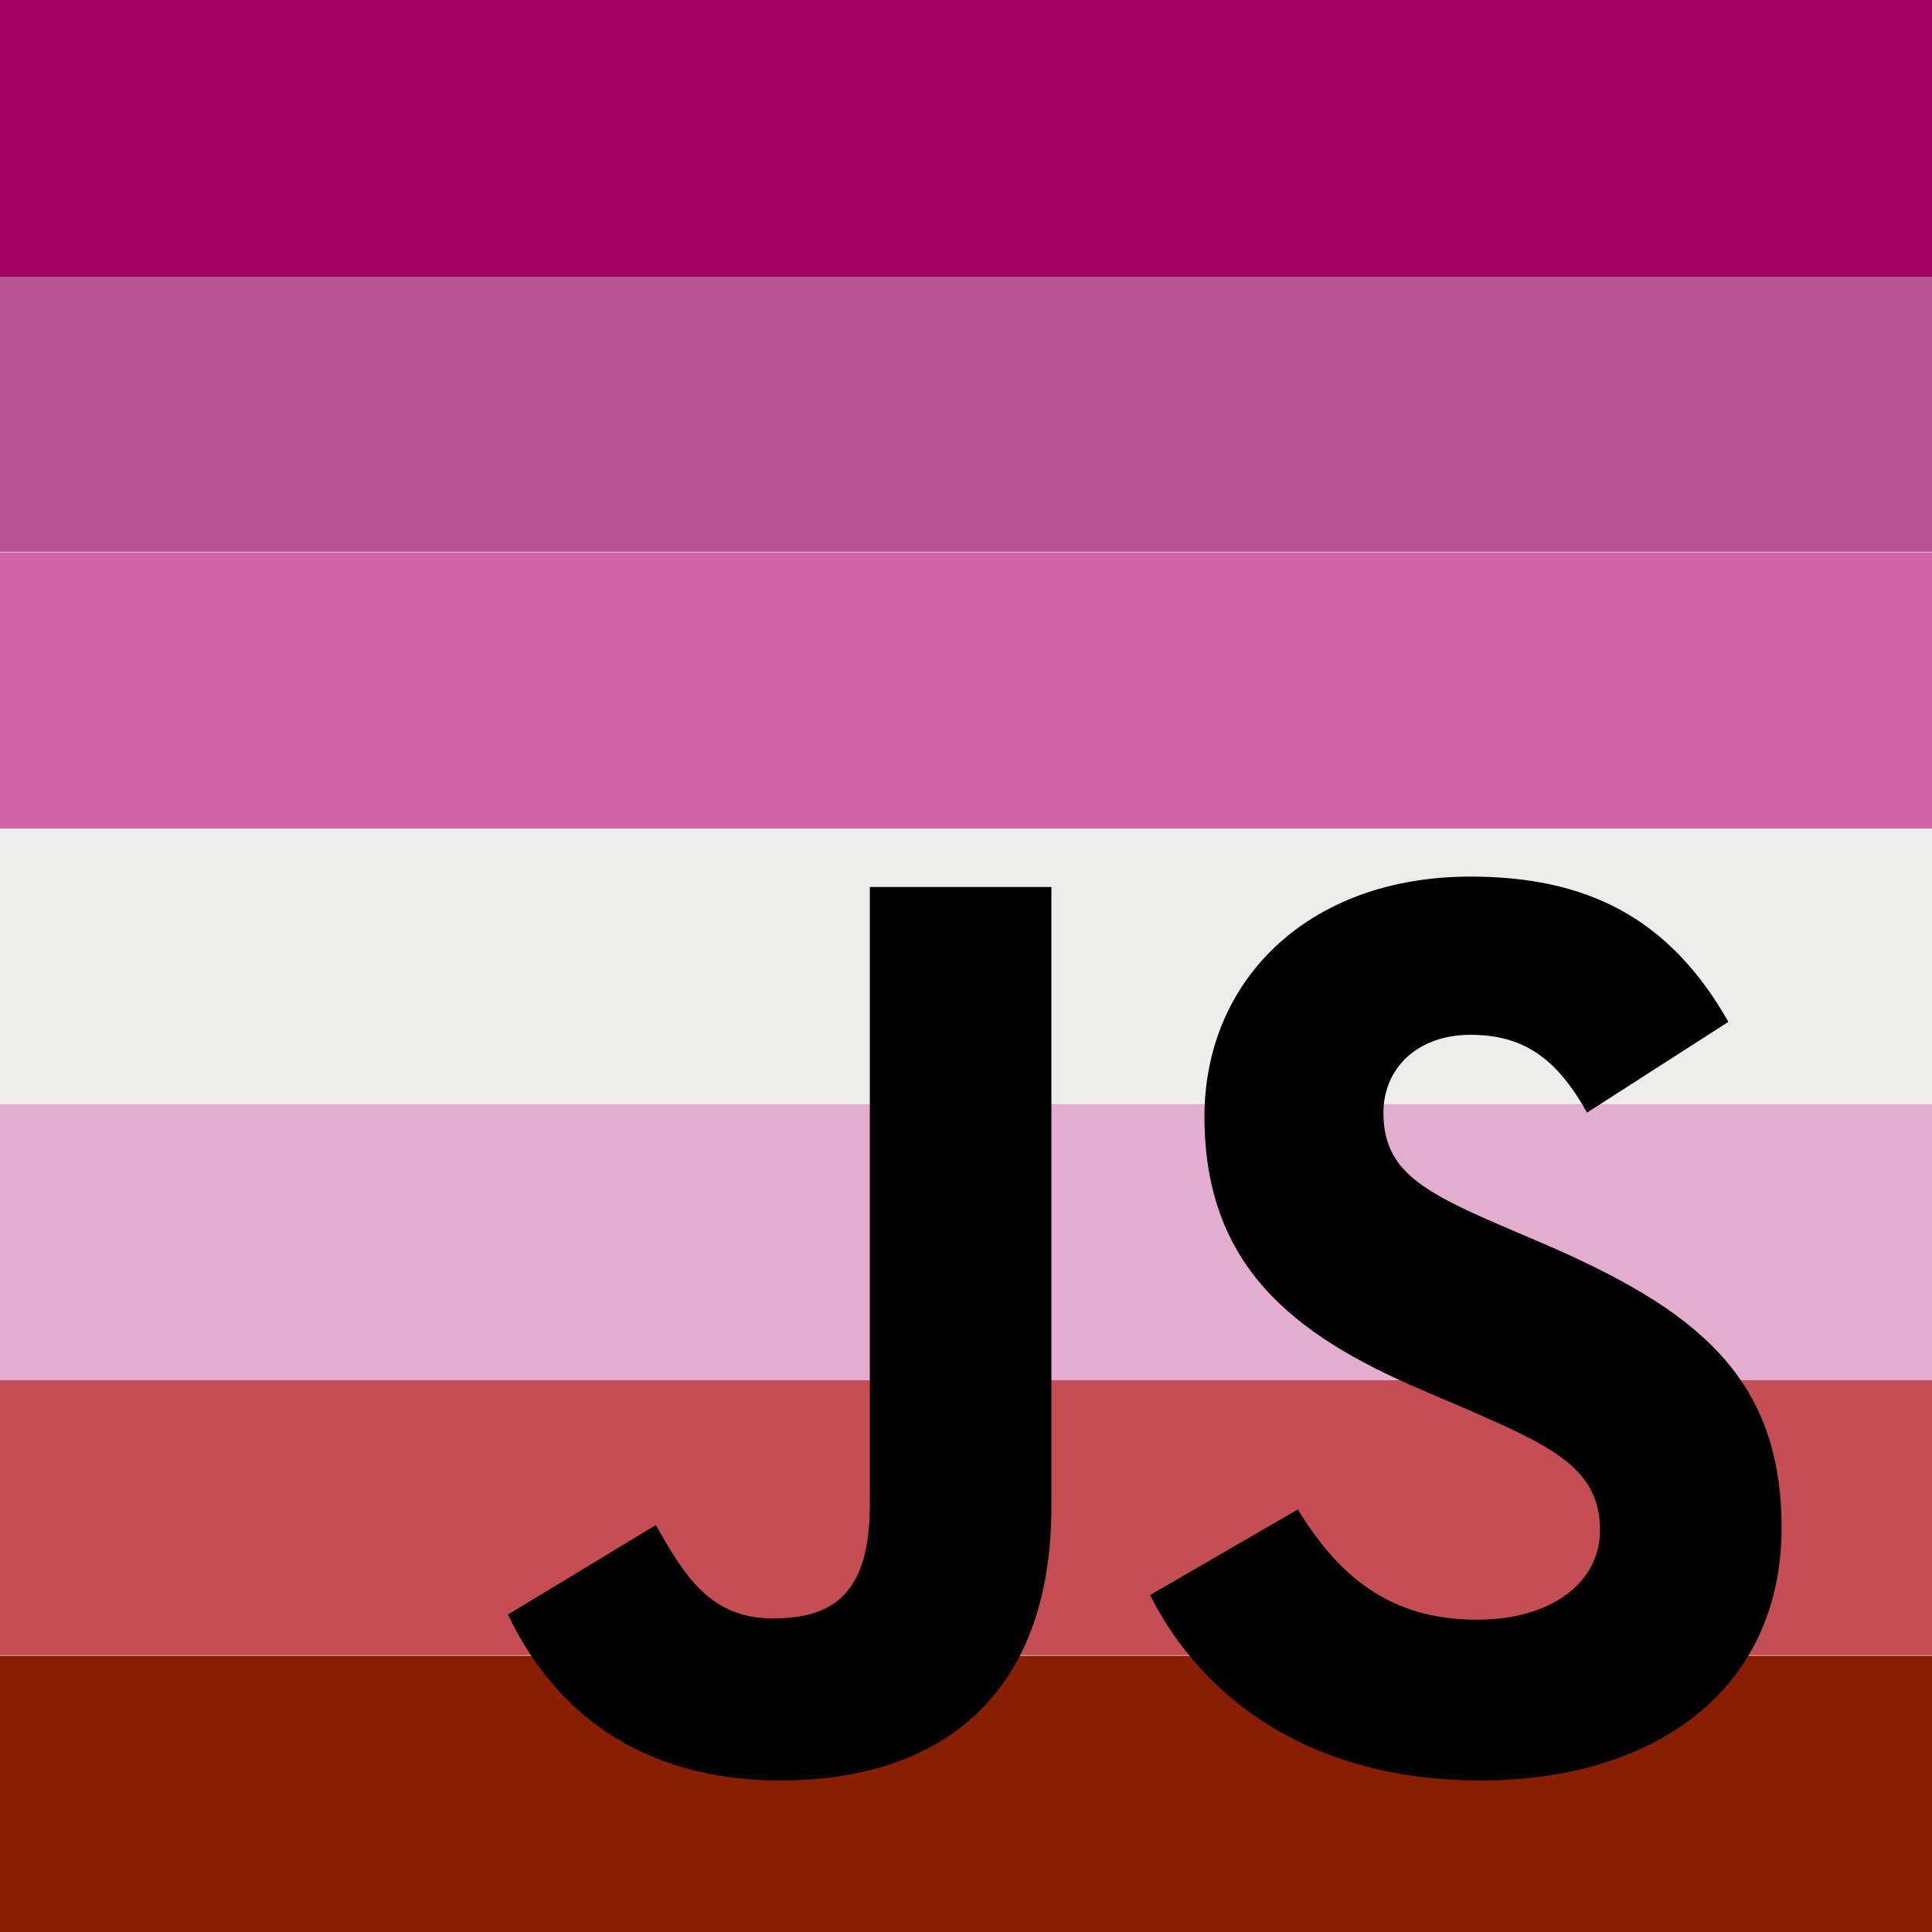
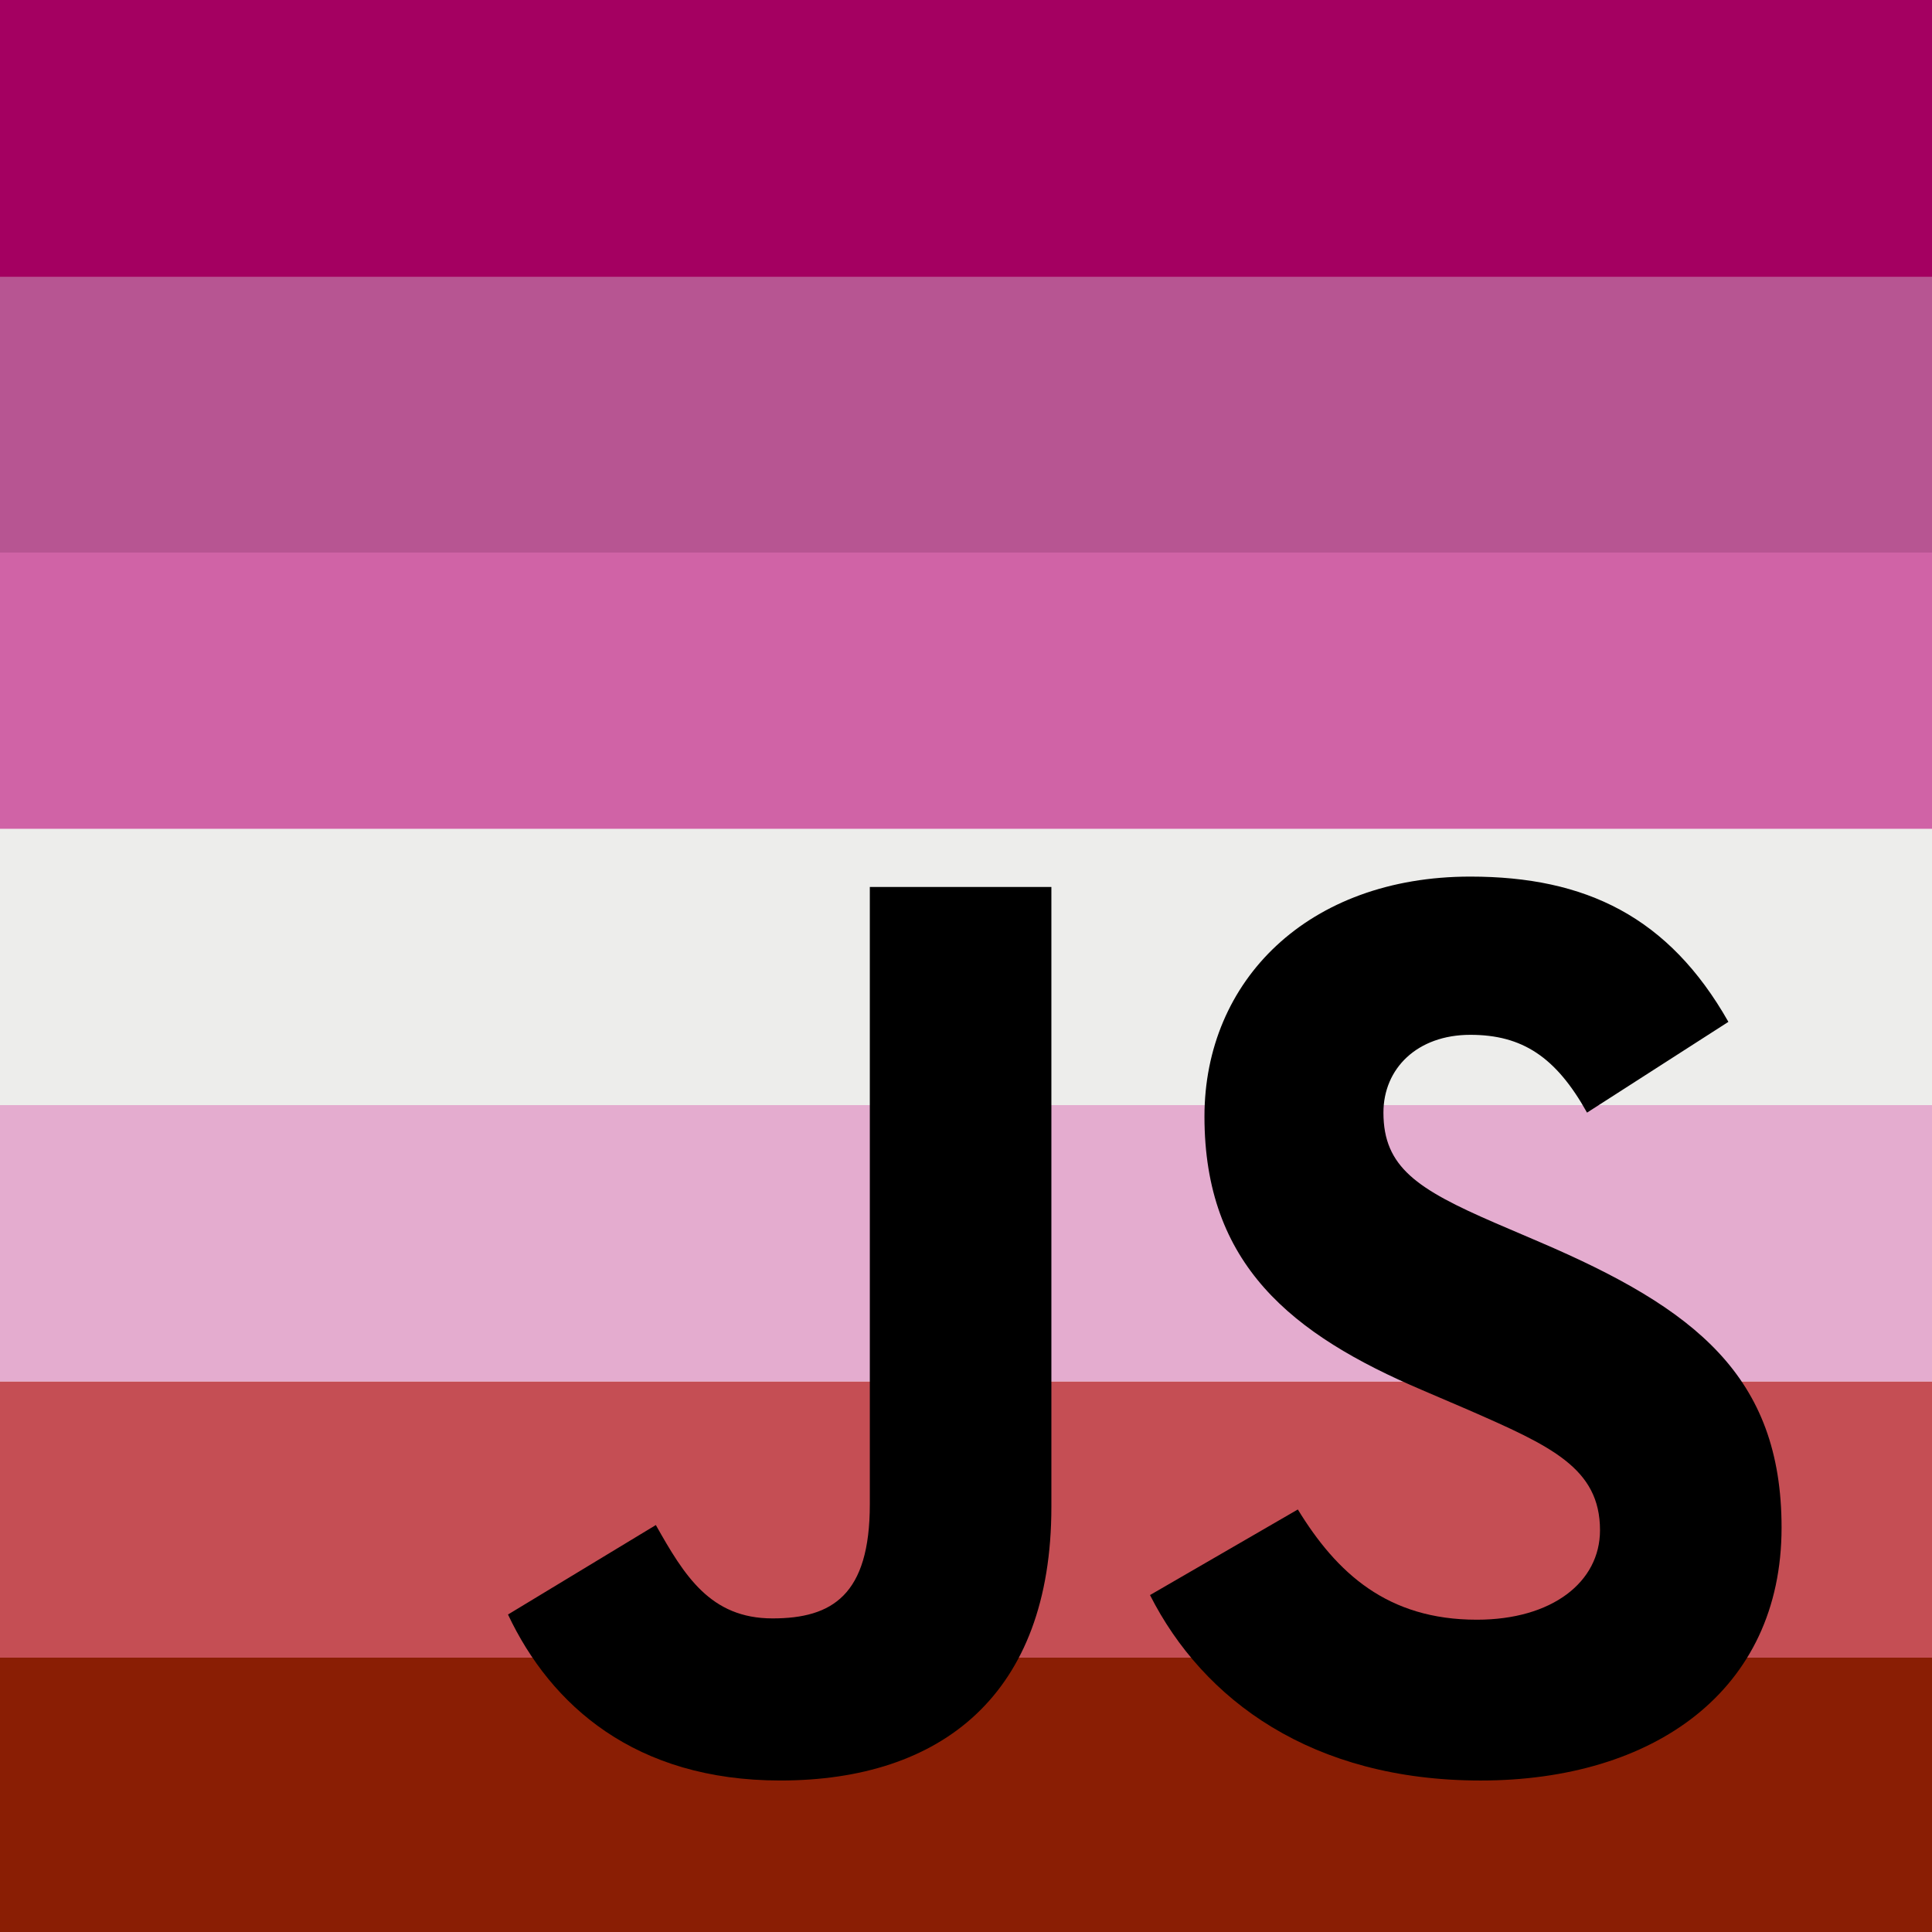
<svg xmlns="http://www.w3.org/2000/svg" width="1000" height="1000" viewBox="0 0 1000 1000" fill="none">
-   <rect y="857" width="1000" height="143" fill="#8A1E04" />
-   <rect y="713.739" width="1000" height="143" fill="#C54E54" />
-   <rect y="571.42" width="1000" height="143" fill="#E4ACCF" />
-   <rect y="428.159" width="1000" height="143" fill="#EDEDEB" />
-   <rect y="285.841" width="1000" height="143" fill="#D063A6" />
-   <rect y="142.58" width="1000" height="143" fill="#B75592" />
+   <rect y="858" width="1000" height="143" fill="#8A1E04" />
+   <rect y="715" width="1000" height="143" fill="#C54E54" />
+   <rect y="572" width="1000" height="143" fill="#E4ACCF" />
+   <rect y="429" width="1000" height="143" fill="#EDEDEB" />
+   <rect y="286" width="1000" height="143" fill="#D063A6" />
+   <rect y="143" width="1000" height="143" fill="#B75592" />
  <rect width="1000" height="143.261" fill="#A40061" />
  <path fill-rule="evenodd" clip-rule="evenodd" d="M595.238 825.604L671.756 781.3C691.898 814.196 718.078 838.359 764.392 838.359C803.33 838.359 828.16 818.891 828.16 792.04C828.16 759.819 802.654 748.407 759.692 729.618L736.205 719.542C668.403 690.683 623.427 654.435 623.427 577.91C623.427 507.427 677.127 453.724 761.038 453.724C820.781 453.724 863.741 474.535 894.615 528.908L821.447 575.894C805.336 547.032 787.889 535.623 761.04 535.623C733.517 535.623 716.063 553.075 716.063 575.894C716.063 604.088 733.517 615.502 773.789 632.956L797.281 643.024C877.161 677.261 922.138 712.162 922.138 790.697C922.138 875.281 855.684 921.594 766.408 921.594C679.144 921.594 622.757 879.978 595.24 825.604" fill="black" />
  <path fill-rule="evenodd" clip-rule="evenodd" d="M262.936 835.673L339.463 789.36C354.226 815.536 367.657 837.684 399.871 837.684C430.75 837.684 450.218 825.605 450.218 778.621V459.097H544.193V779.949C544.193 877.282 487.139 921.586 403.899 921.586C328.723 921.586 285.085 882.651 262.935 835.665" fill="black" />
</svg>
